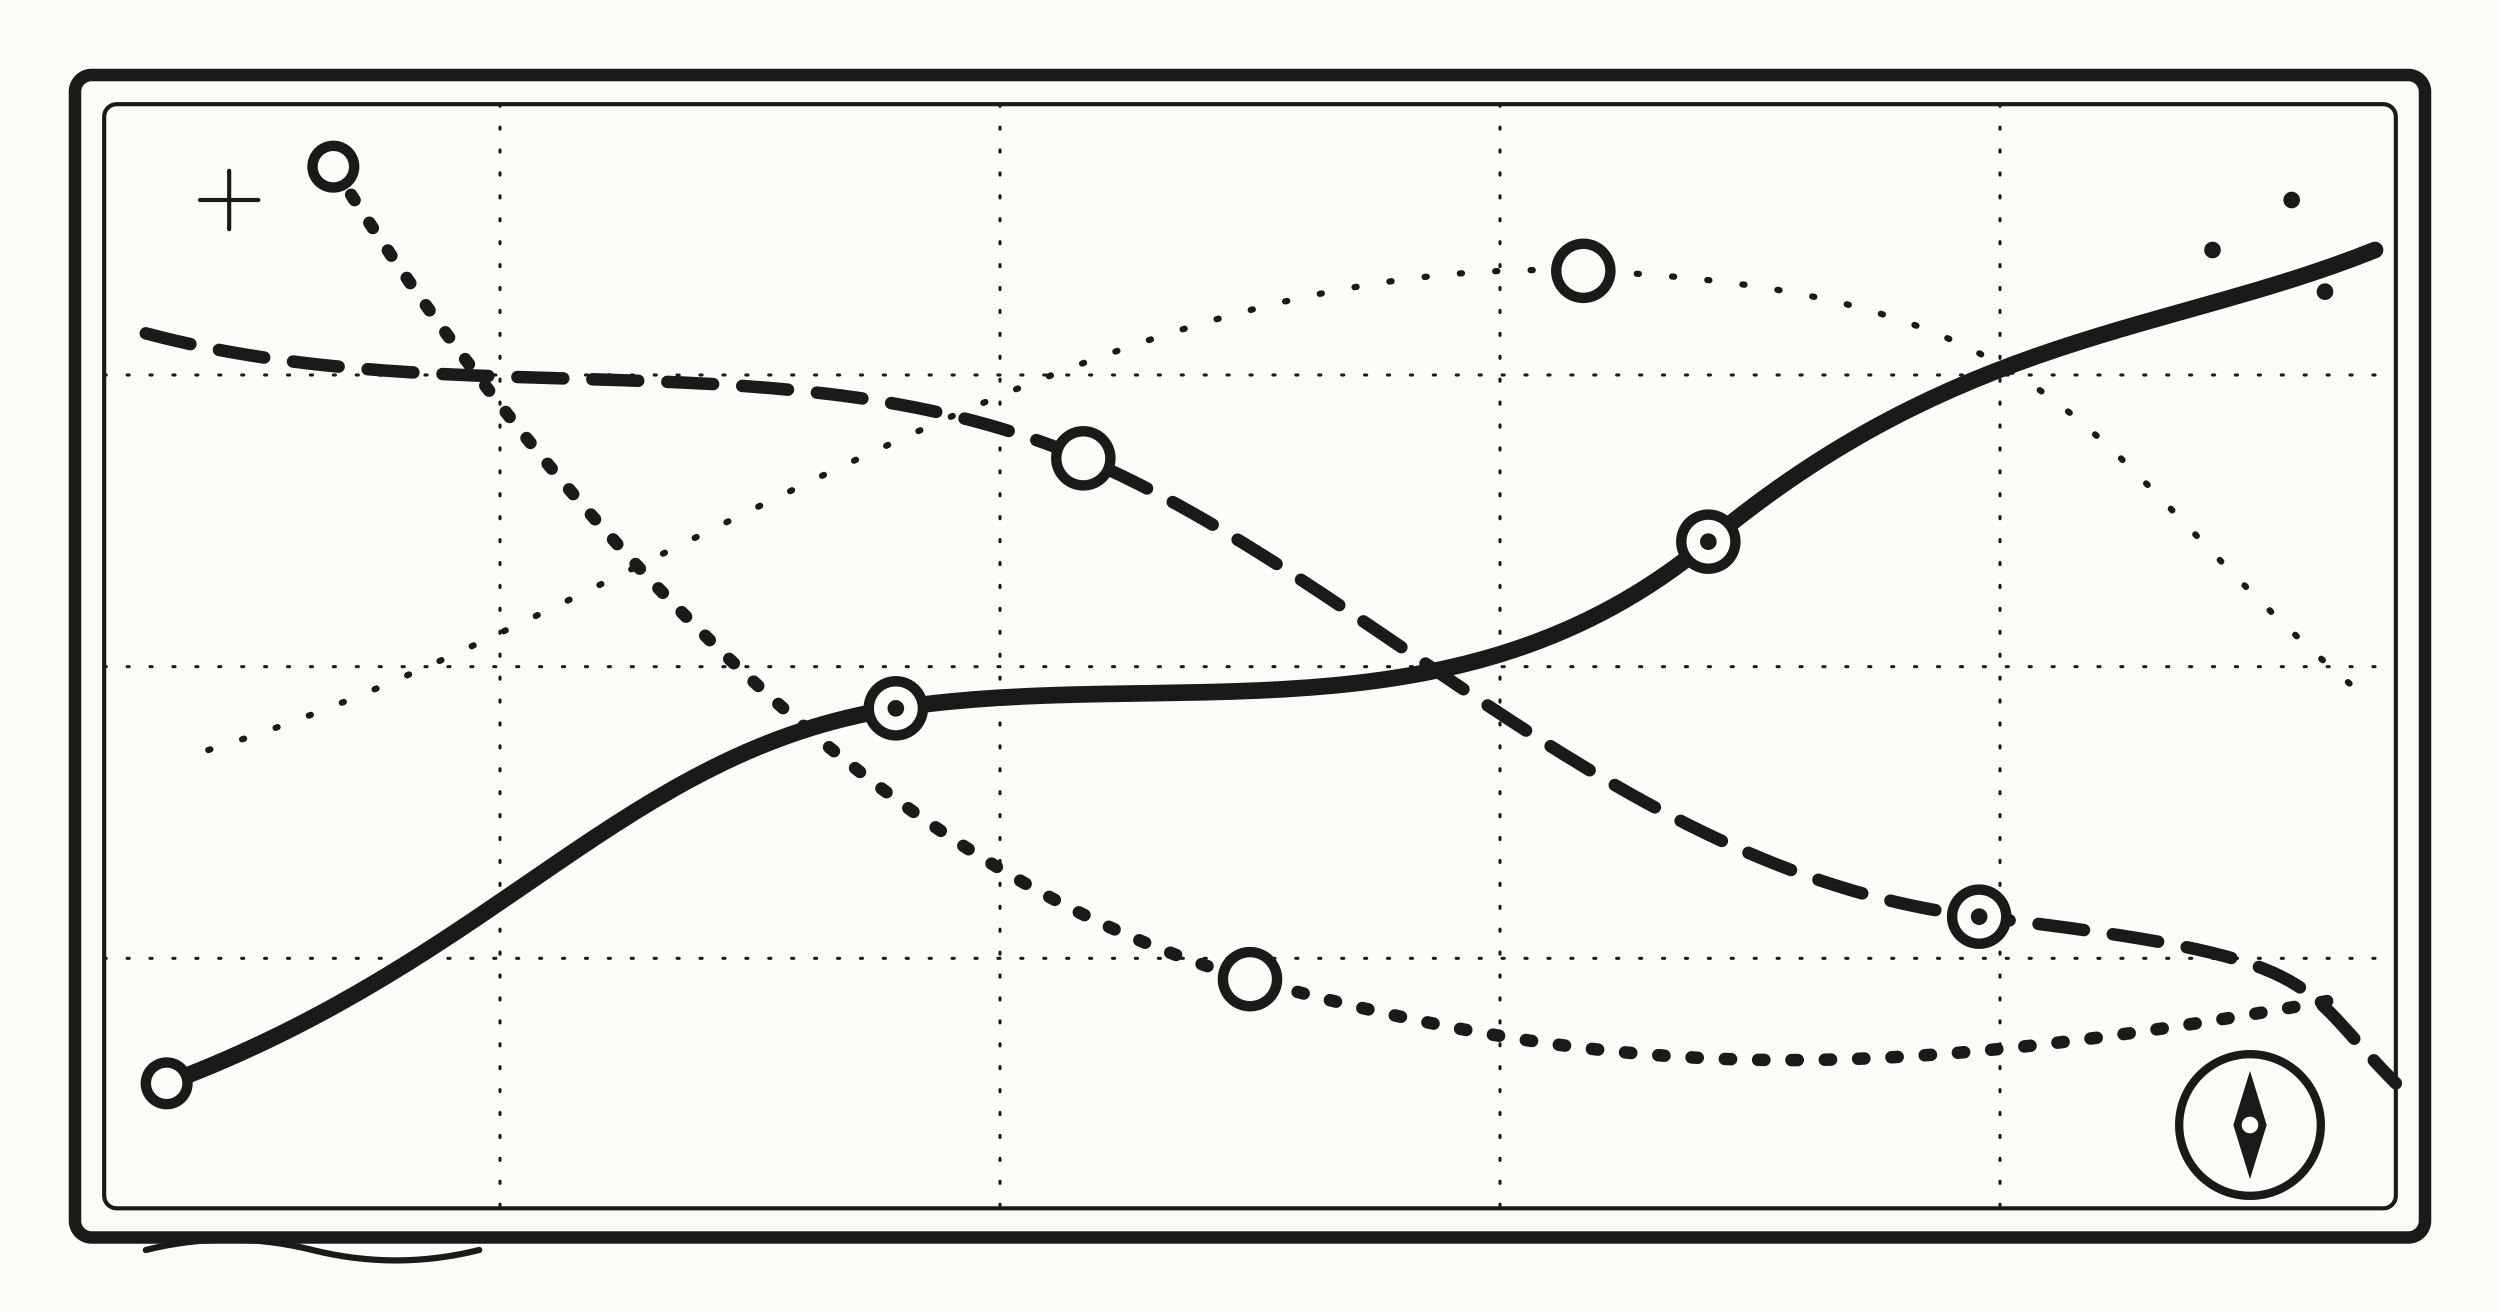
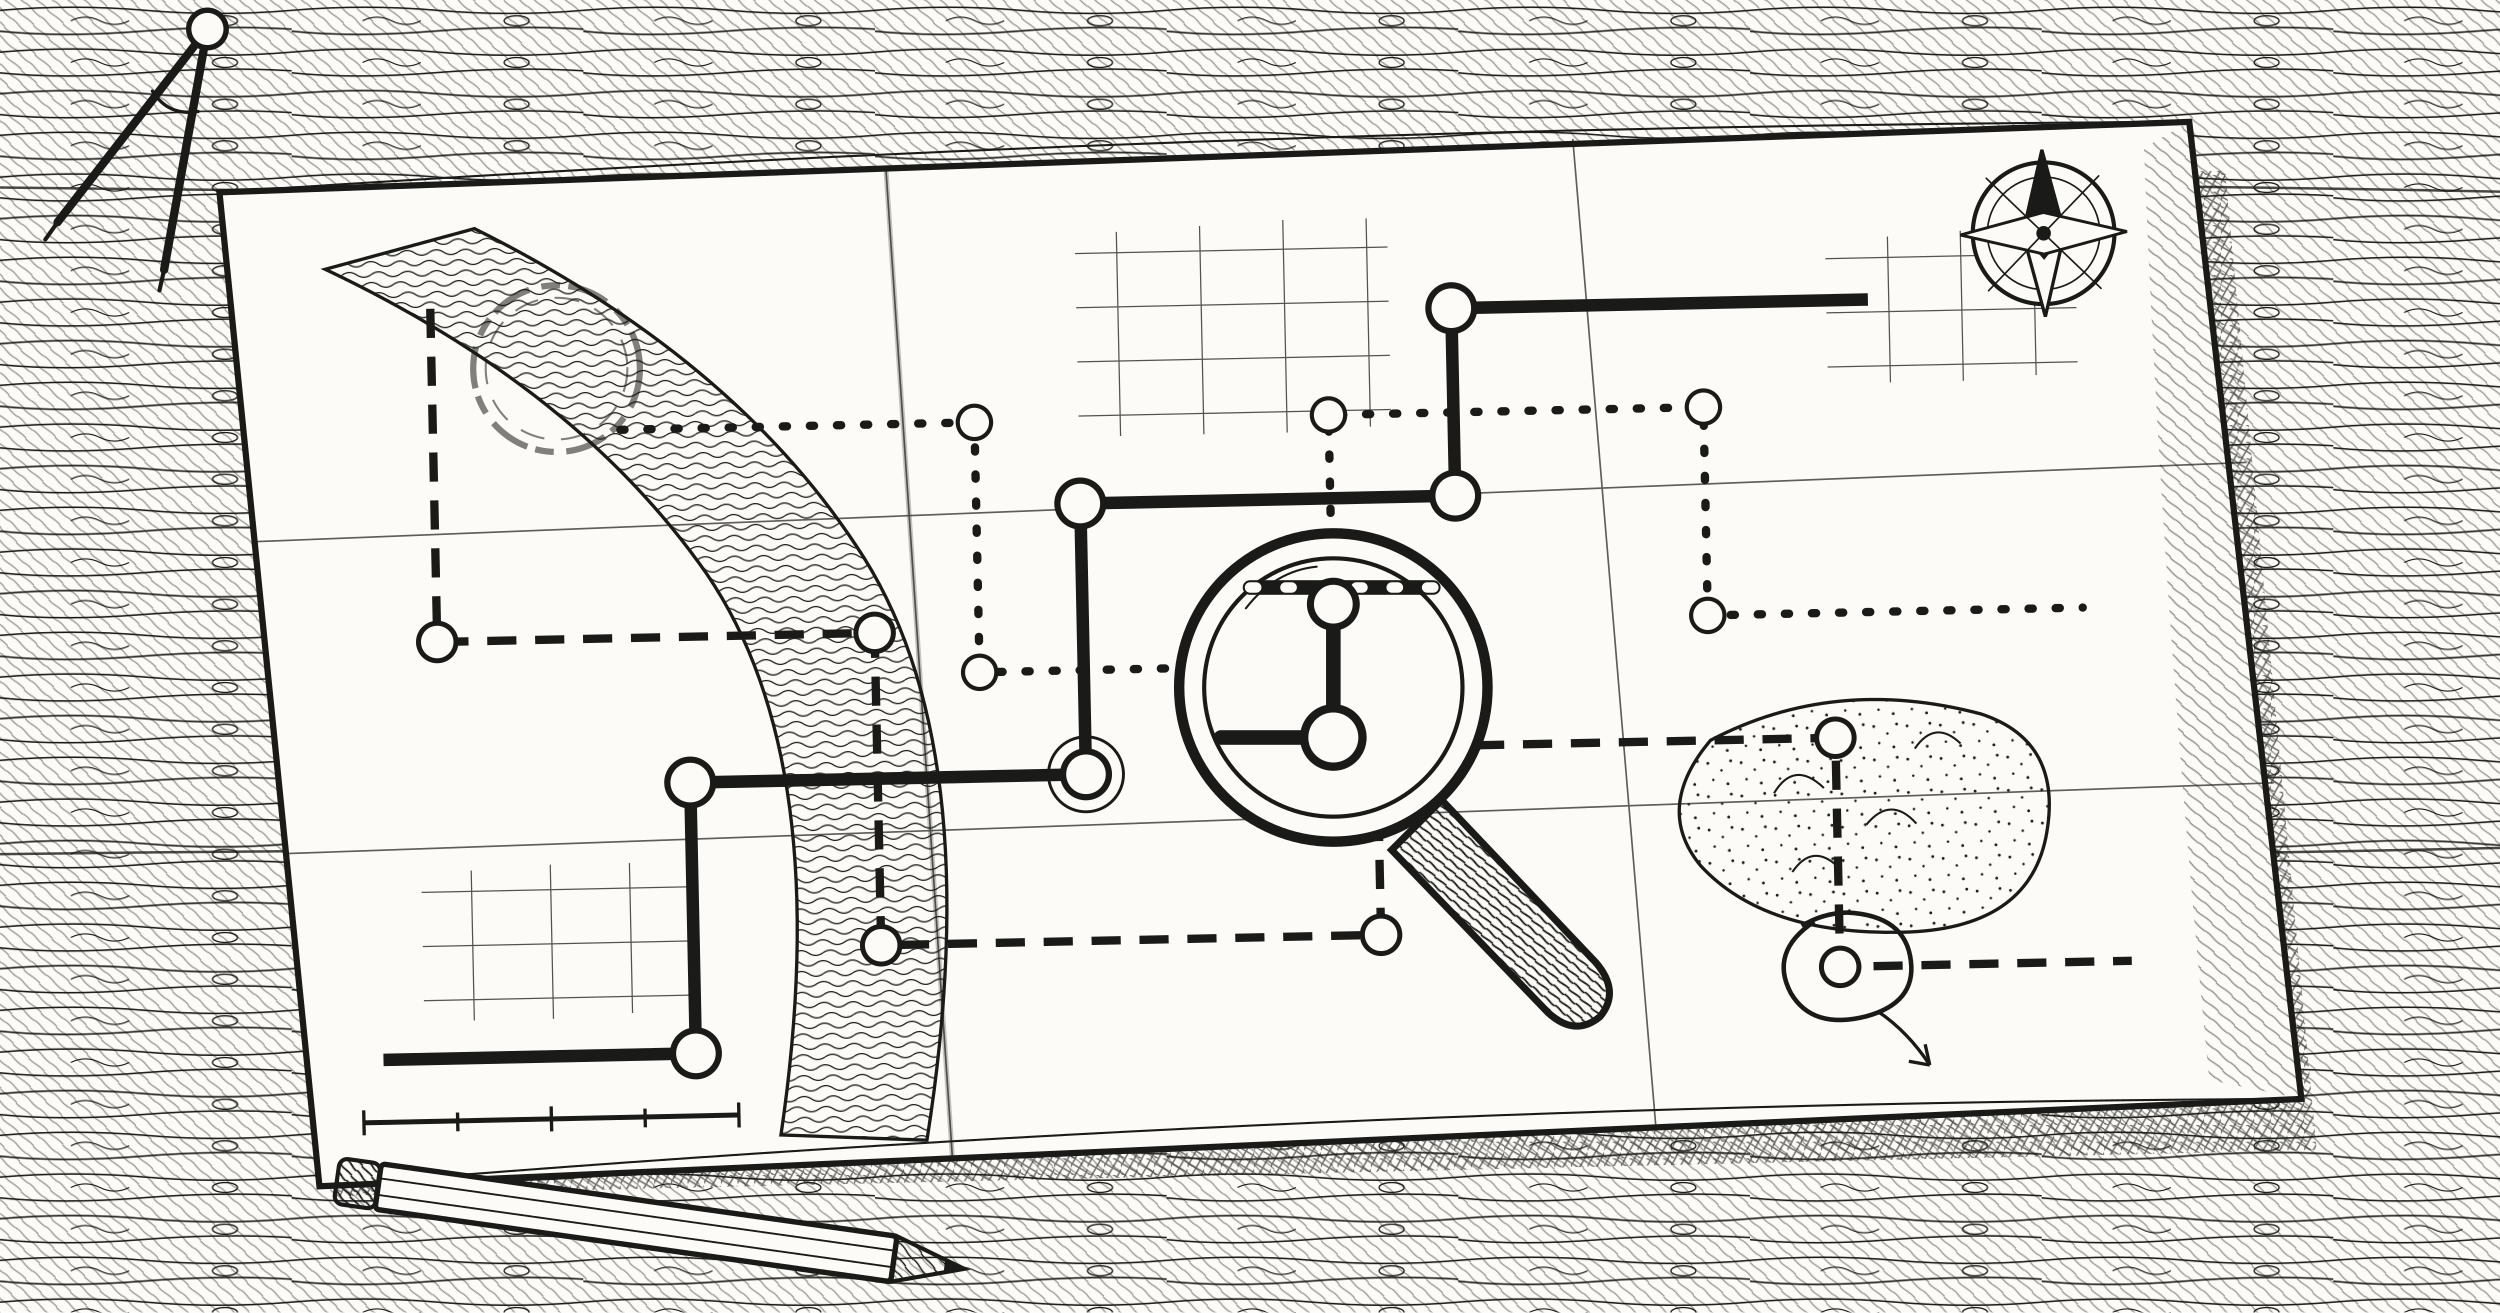
<svg xmlns="http://www.w3.org/2000/svg" viewBox="0 0 1200 630">
+   <defs>
+     <pattern id="hl" width="10" height="10" patternUnits="userSpaceOnUse" patternTransform="rotate(42)">
+       <path d="M-1 3 q3 -.6 5.5 -.1 t5.5 .1 M-1 8.1 q2.6 .5 5.4 0 t5.6 -.2" stroke="#1a1a18" stroke-width=".7" fill="none" />
+     </pattern>
+     <pattern id="hm" width="7" height="7" patternUnits="userSpaceOnUse" patternTransform="rotate(40)">
+       <path d="M-1 2 q2.4 -.5 4.4 0 t3.6 .2 M-1 5.6 q2 .4 4 0 t4 -.3" stroke="#1a1a18" stroke-width=".85" fill="none" />
+     </pattern>
+     <pattern id="xm" width="8" height="8" patternUnits="userSpaceOnUse">
+       <path d="M-1 1.6 L9 7.4 M-1 6.5 L9 12.3 M-1 -3.2 L9 2.6 M1.5 9 L7.3 -1 M5.8 9.4 L11.6 -.6 M-2.8 8.6 L3 -1.4" stroke="#1a1a18" stroke-width=".75" fill="none" />
+     </pattern>
+     <pattern id="st" width="16" height="16" patternUnits="userSpaceOnUse">
+       <circle cx="2.5" cy="3" r=".7" fill="#1a1a18" />
+       <circle cx="9" cy="6.5" r=".6" fill="#1a1a18" />
+       <circle cx="13.5" cy="2" r=".7" fill="#1a1a18" />
+       <circle cx="5" cy="11" r=".6" fill="#1a1a18" />
+       <circle cx="12" cy="13" r=".7" fill="#1a1a18" />
+     </pattern>
+     <pattern id="wd" width="140" height="20" patternUnits="userSpaceOnUse">
+       <path d="M0 5 q35 -3 70 0 t70 0 M0 15 q30 3 68 0 t72 -1" stroke="#1a1a18" stroke-width=".75" fill="none" />
+       <path d="M34 10 q7 -3.5 14 0 q7 3.5 14 0" stroke="#1a1a18" stroke-width=".55" fill="none" />
+       <ellipse cx="108" cy="10" rx="6" ry="2.4" stroke="#1a1a18" stroke-width=".65" fill="none" />
+     </pattern>
+     <pattern id="wtr" width="14" height="10" patternUnits="userSpaceOnUse">
+       <path d="M0 3 q3.5 -2.4 7 0 t7 0 M-3.5 8 q3.5 -2.4 7 0 t7 0 t7 0" stroke="#1a1a18" stroke-width=".6" fill="none" />
+     </pattern>
+   </defs>
  <rect width="1200" height="630" fill="#fcfbf7" />
-   <g stroke="#1a1a18" fill="none" stroke-linecap="round">
-     <rect x="36" y="36" width="1128" height="558" rx="8" stroke-width="6" />
-     <rect x="50" y="50" width="1100" height="530" rx="6" stroke-width="2" />
-     <g stroke-width="1.5" stroke-dasharray="1 10">
-       <line x1="240" y1="50" x2="240" y2="580" />
-       <line x1="480" y1="50" x2="480" y2="580" />
-       <line x1="720" y1="50" x2="720" y2="580" />
-       <line x1="960" y1="50" x2="960" y2="580" />
-       <line x1="50" y1="180" x2="1150" y2="180" />
-       <line x1="50" y1="320" x2="1150" y2="320" />
-       <line x1="50" y1="460" x2="1150" y2="460" />
+   <rect width="1200" height="630" fill="url(#wd)" />
+   <rect width="1200" height="630" fill="url(#hl)" opacity=".4" />
+   <g stroke="#1a1a18" stroke-width="1.2" fill="none" opacity=".8">
+     <path d="M0 90 q300 4 600 0 t600 2 M0 410 q300 -4 600 0 t600 -3" />
+   </g>
+   <path d="M112 84 L1058 70 L1102 540 L150 562z" fill="url(#xm)" opacity=".6" transform="translate(10 12)" />
+   <g transform="rotate(-1.2 600 310)">
+     <path d="M110 82 L1056 68 L1100 538 L148 560z" fill="#fcfbf7" stroke="#1a1a18" stroke-width="3" />
+     <path d="M110 82 q470 -22 946 -14 M148 560 q480 -30 952 -22" stroke="#1a1a18" stroke-width="1" fill="none" />
+     <path d="M430 76 L452 552 M760 70 L790 546 M124 250 L1080 232 M136 400 L1090 386" stroke="#1a1a18" stroke-width=".8" fill="none" opacity=".7" />
+     <path d="M430 76 L452 552" stroke="#1a1a18" stroke-width="2.4" fill="none" opacity=".25" />
+     <path d="M1056 68 L1100 538 L1056 528 q-18 -230 -22 -448z" fill="url(#hl)" opacity=".45" />
+     <path d="M160 120 q120 60 180 150 q60 92 30 270 l70 4 q34 -190 -28 -286 q-58 -92 -180 -156z" fill="url(#wtr)" stroke="#1a1a18" stroke-width="1.6" />
+     <g stroke="#1a1a18" fill="url(#st)" stroke-width="1.6">
+       <path d="M820 360 q60 -30 130 -10 q40 14 30 60 q-10 44 -70 44 q-66 0 -96 -34 q-22 -28 6 -60z" />
    </g>
-     <path d="M80 520 C 240 460, 300 360, 430 340 S 700 360, 820 260 S 1040 160, 1140 120" stroke-width="8" />
-     <path d="M70 160 C 220 200, 380 160, 520 220 S 780 420, 950 440 S 1100 470, 1150 520" stroke-width="6" stroke-dasharray="22 14" />
-     <path d="M160 80 C 260 240, 420 420, 600 470 S 900 520, 1120 480" stroke-width="6" stroke-dasharray="3 13" />
-     <path d="M100 360 C 300 300, 520 120, 760 130 S 1000 220, 1130 330" stroke-width="3" stroke-dasharray="1 16" />
-     <g fill="#fcfbf7" stroke-width="5">
-       <circle cx="430" cy="340" r="13" />
-       <circle cx="820" cy="260" r="13" />
-       <circle cx="520" cy="220" r="13" />
-       <circle cx="950" cy="440" r="13" />
-       <circle cx="600" cy="470" r="13" />
-       <circle cx="760" cy="130" r="13" />
-       <circle cx="160" cy="80" r="10" />
-       <circle cx="80" cy="520" r="10" />
+     <g stroke="#1a1a18" fill="none" stroke-width="1">
+       <path d="M850 386 q10 -16 24 -2 m20 18 q12 -14 24 0 m-60 22 q10 -14 22 -2 m38 -56 q10 -14 22 -2" />
    </g>
-     <g fill="#1a1a18" stroke="none">
-       <circle cx="430" cy="340" r="4" />
-       <circle cx="820" cy="260" r="4" />
-       <circle cx="950" cy="440" r="4" />
+     <g stroke="#1a1a18" stroke-width=".6" fill="none" opacity=".75">
+       <path d="M520 120 h150 M520 146 h150 M520 172 h150 M520 198 h150 M540 110 v98 M580 108 v100 M620 106 v102 M660 106 v100" />
+       <path d="M200 420 h130 M200 446 h130 M200 472 h130 M224 410 v72 M262 408 v74 M300 408 v72" />
+       <path d="M880 130 h120 M880 156 h120 M880 182 h120 M910 120 v70 M945 118 v72 M980 118 v70" />
    </g>
-     <g transform="translate(1080,540)">
-       <circle r="34" stroke-width="4" />
-       <polygon points="0,-26 8,0 0,26 -8,0" fill="#1a1a18" stroke="none" />
-       <circle r="4" fill="#fcfbf7" stroke="none" />
+     <path d="M180 500 L330 500 L330 370 L520 370 L520 240 L700 240 L700 150 L900 150" fill="none" stroke="#1a1a18" stroke-width="6" stroke-linejoin="round" />
+     <path d="M210 140 L210 300 L420 300 L420 450 L660 450 L660 360 L880 360 L880 470 L1020 470" fill="none" stroke="#1a1a18" stroke-width="4" stroke-dasharray="14 9" stroke-linejoin="round" />
+     <path d="M300 200 L470 200 L470 320 L640 320 L640 200 L820 200 L820 300 L1000 300" fill="none" stroke="#1a1a18" stroke-width="4" stroke-dasharray="2 11" stroke-linecap="round" stroke-linejoin="round" />
+     <g stroke="#1a1a18" fill="#fcfbf7">
+       <circle cx="330" cy="500" r="11" stroke-width="3" />
+       <circle cx="330" cy="370" r="11" stroke-width="3" />
+       <circle cx="520" cy="370" r="11" stroke-width="3" />
+       <circle cx="520" cy="240" r="11" stroke-width="3" />
+       <circle cx="700" cy="240" r="11" stroke-width="3" />
+       <circle cx="700" cy="150" r="11" stroke-width="3" />
+       <circle cx="210" cy="300" r="9" stroke-width="2.4" />
+       <circle cx="420" cy="300" r="9" stroke-width="2.4" />
+       <circle cx="420" cy="450" r="9" stroke-width="2.4" />
+       <circle cx="660" cy="450" r="9" stroke-width="2.4" />
+       <circle cx="660" cy="360" r="9" stroke-width="2.4" />
+       <circle cx="880" cy="360" r="9" stroke-width="2.4" />
+       <circle cx="880" cy="470" r="9" stroke-width="2.4" />
+       <circle cx="470" cy="200" r="8" stroke-width="2" />
+       <circle cx="470" cy="320" r="8" stroke-width="2" />
+       <circle cx="640" cy="320" r="8" stroke-width="2" />
+       <circle cx="640" cy="200" r="8" stroke-width="2" />
+       <circle cx="820" cy="200" r="8" stroke-width="2" />
+       <circle cx="820" cy="300" r="8" stroke-width="2" />
    </g>
-     <path d="M70 600 q40 -10 80 0 q40 10 80 0" stroke-width="3" />
-     <g stroke-width="2">
-       <path d="M96 96 l28 0 m-14 -14 l0 28" />
-       <circle cx="1100" cy="96" r="3" fill="#1a1a18" />
-       <circle cx="1062" cy="120" r="3" fill="#1a1a18" />
-       <circle cx="1116" cy="140" r="3" fill="#1a1a18" />
+     <circle cx="520" cy="370" r="18" fill="none" stroke="#1a1a18" stroke-width="1.4" />
+     <circle cx="660" cy="360" r="16" fill="none" stroke="#1a1a18" stroke-width="1.2" stroke-dasharray="4 3" />
+     <path d="M868 448 q-22 14 -12 34 q10 18 36 12 q24 -6 22 -26 q-2 -22 -30 -24 q-12 0 -22 6" fill="none" stroke="#1a1a18" stroke-width="2.2" />
+     <path d="M898 492 q14 10 24 26" stroke="#1a1a18" stroke-width="1.6" fill="none" />
+     <path d="M922 518 l-10 -2 m10 2 l-2 -10" stroke="#1a1a18" stroke-width="1.6" fill="none" />
+     <g stroke="#1a1a18" stroke-linecap="round">
+       <circle cx="985" cy="120" r="34" fill="#fcfbf7" stroke-width="2" />
+       <circle cx="985" cy="120" r="27" fill="none" stroke-width=".8" />
+       <path d="M985 80 L995 120 L985 160 L975 120z" fill="#fcfbf7" stroke-width="1.6" />
+       <path d="M985 80 L995 120 L985 132 L975 120z" fill="#1a1a18" stroke-width="1" />
+       <path d="M945 120 L985 110 L1025 120 L985 130z" fill="#fcfbf7" stroke-width="1.4" />
+       <path d="M958 93 l54 54 M1012 93 l-54 54" stroke-width=".8" fill="none" />
+       <circle cx="985" cy="120" r="3.5" fill="#1a1a18" stroke="none" />
+     </g>
+     <g stroke="#1a1a18" fill="none">
+       <path d="M170 530 h180" stroke-width="2.4" />
+       <path d="M170 524 v12 M215 526 v9 M260 524 v12 M305 526 v9 M350 524 v12" stroke-width="1.6" />
+     </g>
+     <g stroke="#1a1a18" fill="none" opacity=".55">
+       <circle cx="270" cy="170" r="40" stroke-width="3" stroke-dasharray="20 6 9 4" />
+       <circle cx="270" cy="170" r="34" stroke-width="1" stroke-dasharray="12 8" />
    </g>
  </g>
+   <g stroke="#1a1a18" stroke-linecap="round">
+     <circle cx="640" cy="330" r="74" fill="#fcfbf7" stroke-width="5" />
+     <circle cx="640" cy="330" r="62" fill="none" stroke-width="2" />
+     <g stroke-width="7" fill="none">
+       <path d="M586 354 L640 354 L640 290 M600 282 L688 282" />
+     </g>
+     <path d="M600 282 L688 282" stroke-width="5" stroke-dasharray="3 14" stroke="#fcfbf7" fill="none" />
+     <circle cx="640" cy="354" r="14" fill="#fcfbf7" stroke-width="4" />
+     <circle cx="640" cy="290" r="11" fill="#fcfbf7" stroke-width="3.4" />
+     <path d="M598 292 q14 -18 34 -20" stroke-width="1" fill="none" />
+     <path d="M692 384 L766 462 q12 14 2 26 q-12 10 -25 -2 L668 408z" fill="url(#hm)" stroke-width="3.4" />
+     <path d="M700 392 L762 458" stroke-width="1" fill="none" />
+   </g>
+   <g stroke="#1a1a18" stroke-linecap="round" transform="rotate(8 320 590)">
+     <rect x="180" y="578" width="250" height="22" rx="2" fill="#fcfbf7" stroke-width="2.6" />
+     <path d="M180 585 h250 M180 593 h250" stroke-width=".9" fill="none" />
+     <path d="M430 578 l34 11 -34 11z" fill="url(#hl)" stroke-width="2" />
+     <path d="M464 589 l-9 -3 v6z" fill="#1a1a18" stroke-width="1" />
+     <rect x="160" y="578" width="20" height="22" rx="4" fill="url(#hm)" stroke-width="2" />
+   </g>
+   <g stroke="#1a1a18" stroke-linecap="round" transform="rotate(24 90 60)">
+     <path d="M80 14 L52 128 M80 14 L108 128" stroke-width="4" fill="none" />
+     <path d="M52 128 l-2 10 M108 128 l2 10" stroke-width="2" fill="none" />
+     <circle cx="80" cy="14" r="9" fill="#fcfbf7" stroke-width="2.6" />
+     <path d="M68 52 q12 8 24 0" stroke-width="1.6" fill="none" />
+   </g>
</svg>
